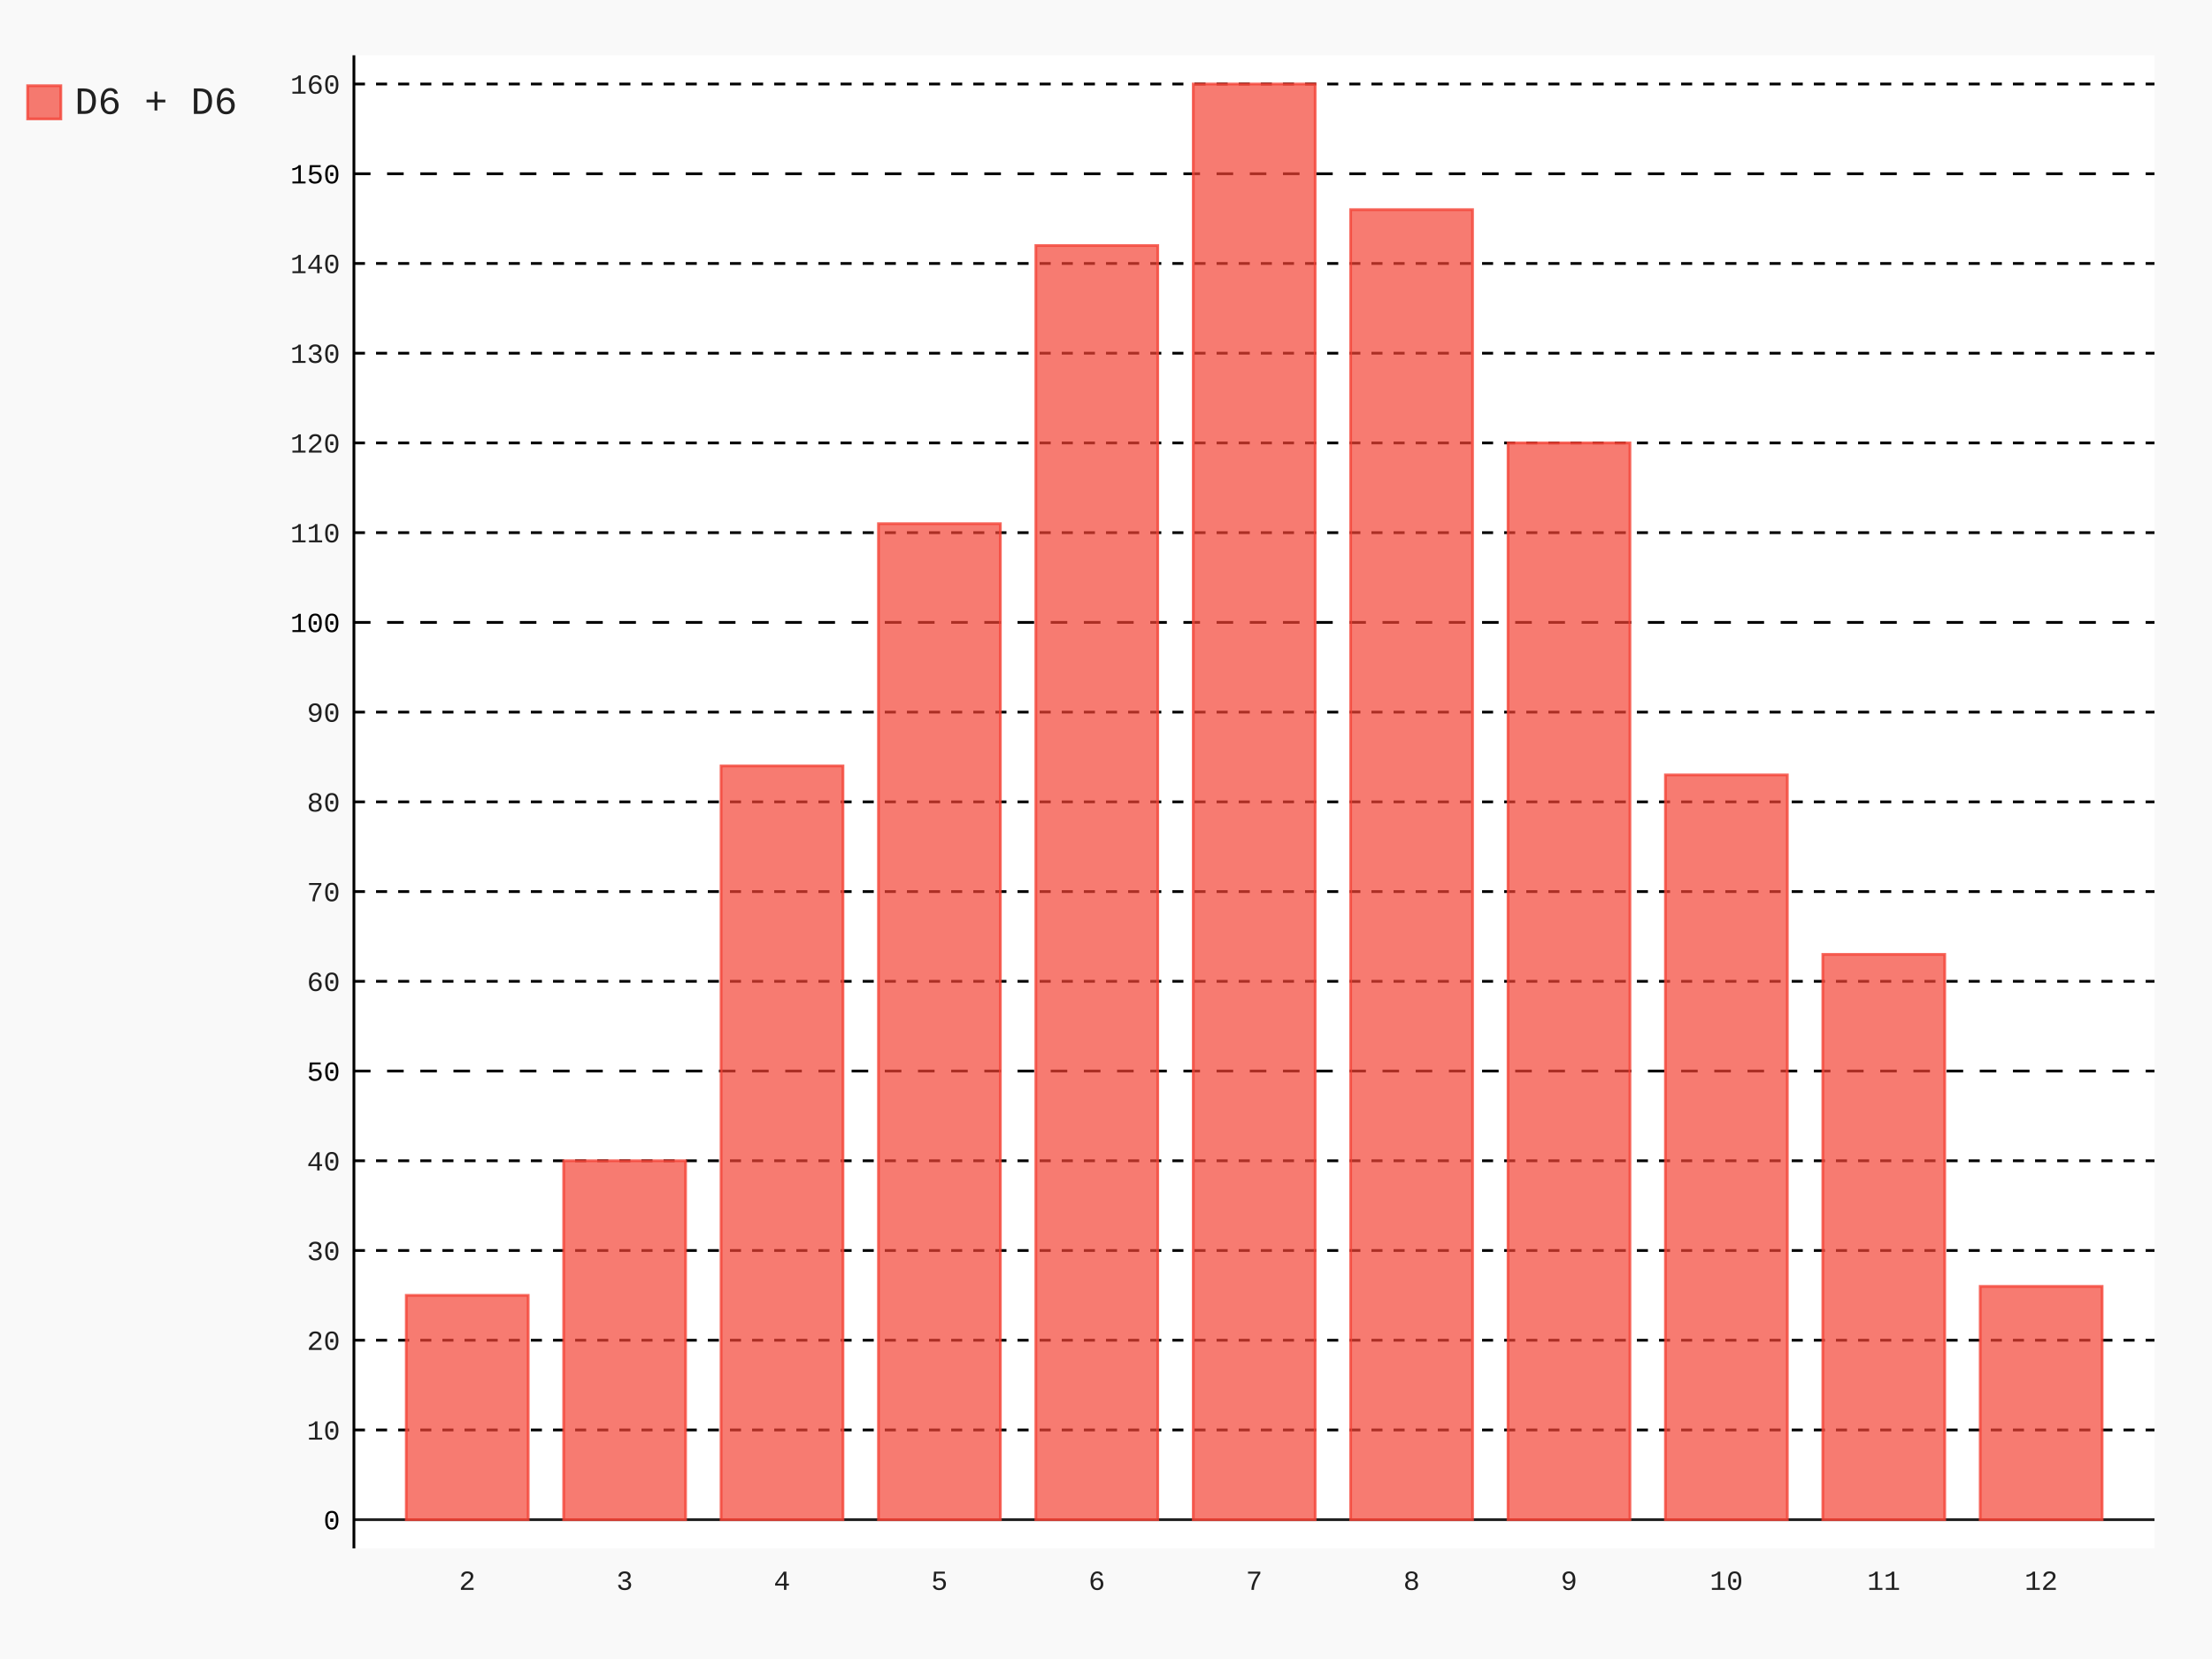
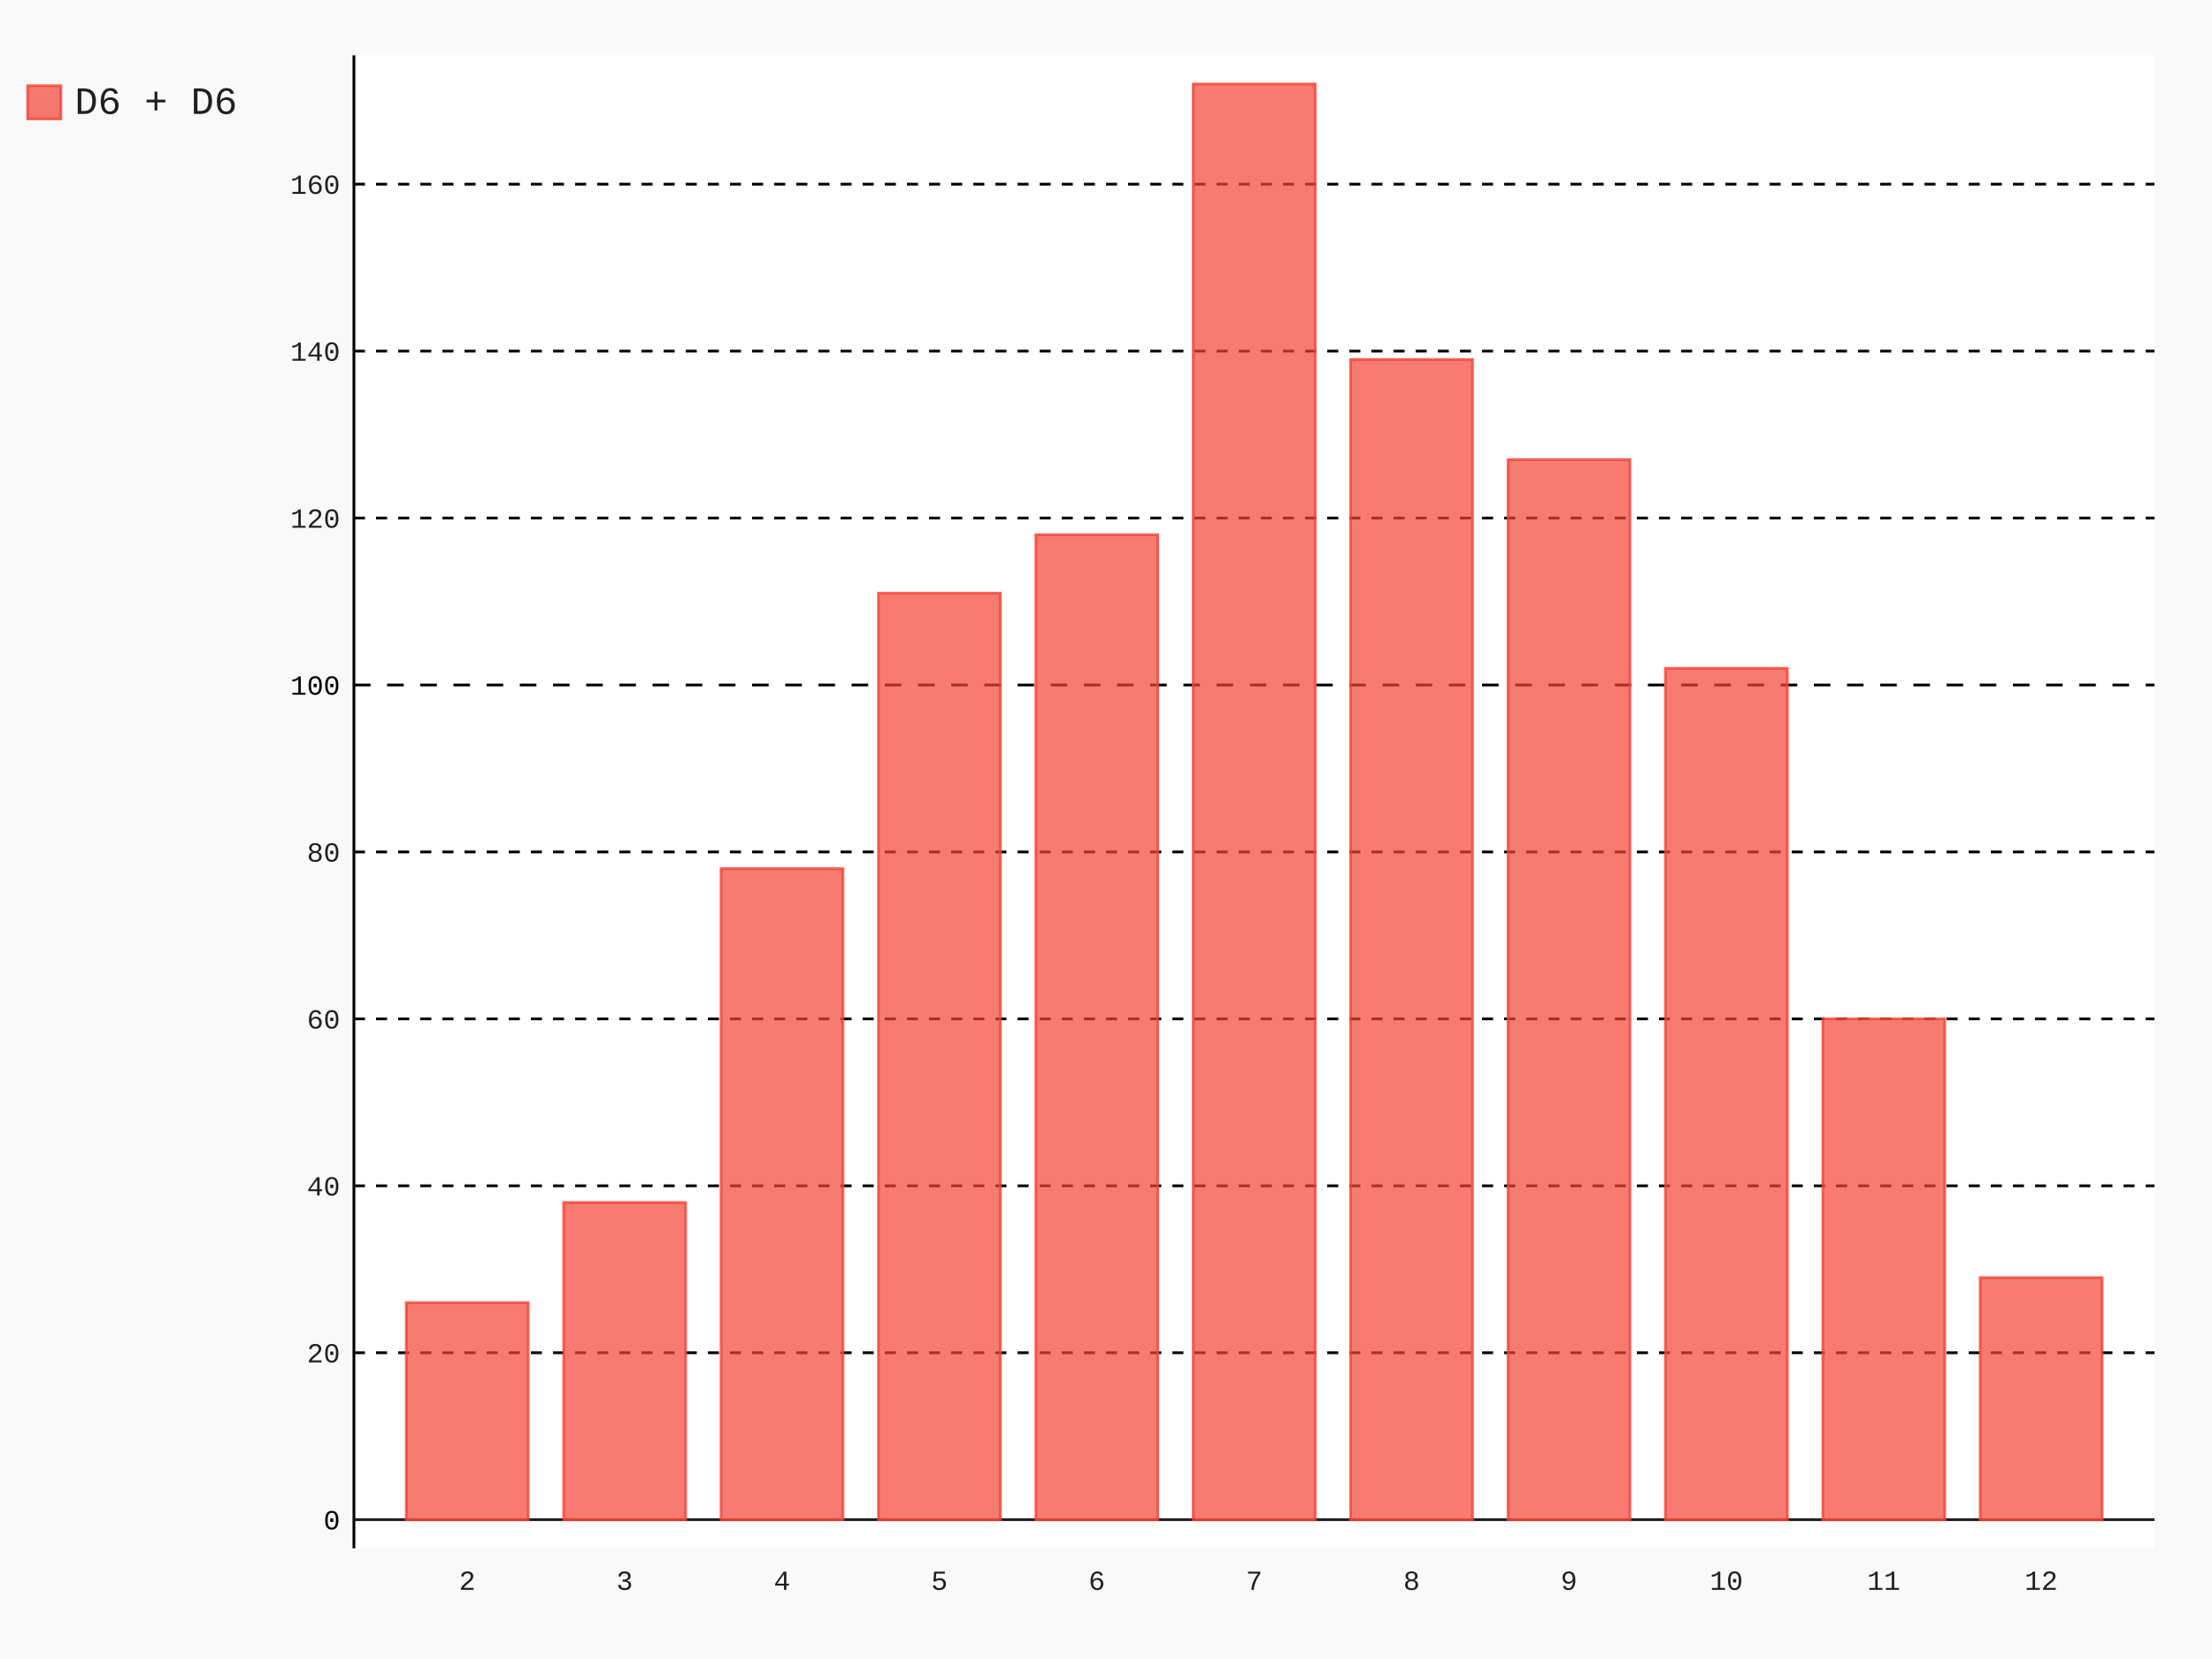
- <svg xmlns="http://www.w3.org/2000/svg" id="chart-2e29099e-9623-4a4a-b9e1-bfc13b63d6ec" class="pygal-chart" viewBox="0 0 800 600">
+ <svg xmlns="http://www.w3.org/2000/svg" id="chart-569c0174-094b-4392-8a3e-320fb072b95a" class="pygal-chart" viewBox="0 0 800 600">
  <defs>
-     <style type="text/css">#chart-2e29099e-9623-4a4a-b9e1-bfc13b63d6ec{-webkit-user-select:none;-webkit-font-smoothing:antialiased;font-family:Consolas,"Liberation Mono",Menlo,Courier,monospace}#chart-2e29099e-9623-4a4a-b9e1-bfc13b63d6ec .title{font-family:Consolas,"Liberation Mono",Menlo,Courier,monospace;font-size:16px}#chart-2e29099e-9623-4a4a-b9e1-bfc13b63d6ec .legends .legend text{font-family:Consolas,"Liberation Mono",Menlo,Courier,monospace;font-size:14px}#chart-2e29099e-9623-4a4a-b9e1-bfc13b63d6ec .axis text{font-family:Consolas,"Liberation Mono",Menlo,Courier,monospace;font-size:10px}#chart-2e29099e-9623-4a4a-b9e1-bfc13b63d6ec .axis text.major{font-family:Consolas,"Liberation Mono",Menlo,Courier,monospace;font-size:10px}#chart-2e29099e-9623-4a4a-b9e1-bfc13b63d6ec .text-overlay text.value{font-family:Consolas,"Liberation Mono",Menlo,Courier,monospace;font-size:16px}#chart-2e29099e-9623-4a4a-b9e1-bfc13b63d6ec .text-overlay text.label{font-family:Consolas,"Liberation Mono",Menlo,Courier,monospace;font-size:10px}#chart-2e29099e-9623-4a4a-b9e1-bfc13b63d6ec .tooltip{font-family:Consolas,"Liberation Mono",Menlo,Courier,monospace;font-size:14px}#chart-2e29099e-9623-4a4a-b9e1-bfc13b63d6ec text.no_data{font-family:Consolas,"Liberation Mono",Menlo,Courier,monospace;font-size:64px}
- #chart-2e29099e-9623-4a4a-b9e1-bfc13b63d6ec{background-color:rgba(249,249,249,1)}#chart-2e29099e-9623-4a4a-b9e1-bfc13b63d6ec path,#chart-2e29099e-9623-4a4a-b9e1-bfc13b63d6ec line,#chart-2e29099e-9623-4a4a-b9e1-bfc13b63d6ec rect,#chart-2e29099e-9623-4a4a-b9e1-bfc13b63d6ec circle{-webkit-transition:150ms;-moz-transition:150ms;transition:150ms}#chart-2e29099e-9623-4a4a-b9e1-bfc13b63d6ec .graph &gt; .background{fill:rgba(249,249,249,1)}#chart-2e29099e-9623-4a4a-b9e1-bfc13b63d6ec .plot &gt; .background{fill:rgba(255,255,255,1)}#chart-2e29099e-9623-4a4a-b9e1-bfc13b63d6ec .graph{fill:rgba(0,0,0,.87)}#chart-2e29099e-9623-4a4a-b9e1-bfc13b63d6ec text.no_data{fill:rgba(0,0,0,1)}#chart-2e29099e-9623-4a4a-b9e1-bfc13b63d6ec .title{fill:rgba(0,0,0,1)}#chart-2e29099e-9623-4a4a-b9e1-bfc13b63d6ec .legends .legend text{fill:rgba(0,0,0,.87)}#chart-2e29099e-9623-4a4a-b9e1-bfc13b63d6ec .legends .legend:hover text{fill:rgba(0,0,0,1)}#chart-2e29099e-9623-4a4a-b9e1-bfc13b63d6ec .axis .line{stroke:rgba(0,0,0,1)}#chart-2e29099e-9623-4a4a-b9e1-bfc13b63d6ec .axis .guide.line{stroke:rgba(0,0,0,.54)}#chart-2e29099e-9623-4a4a-b9e1-bfc13b63d6ec .axis .major.line{stroke:rgba(0,0,0,.87)}#chart-2e29099e-9623-4a4a-b9e1-bfc13b63d6ec .axis text.major{fill:rgba(0,0,0,1)}#chart-2e29099e-9623-4a4a-b9e1-bfc13b63d6ec .axis.y .guides:hover .guide.line,#chart-2e29099e-9623-4a4a-b9e1-bfc13b63d6ec .line-graph .axis.x .guides:hover .guide.line,#chart-2e29099e-9623-4a4a-b9e1-bfc13b63d6ec .stackedline-graph .axis.x .guides:hover .guide.line,#chart-2e29099e-9623-4a4a-b9e1-bfc13b63d6ec .xy-graph .axis.x .guides:hover .guide.line{stroke:rgba(0,0,0,1)}#chart-2e29099e-9623-4a4a-b9e1-bfc13b63d6ec .axis .guides:hover text{fill:rgba(0,0,0,1)}#chart-2e29099e-9623-4a4a-b9e1-bfc13b63d6ec .reactive{fill-opacity:.7;stroke-opacity:.8;stroke-width:1}#chart-2e29099e-9623-4a4a-b9e1-bfc13b63d6ec .ci{stroke:rgba(0,0,0,.87)}#chart-2e29099e-9623-4a4a-b9e1-bfc13b63d6ec .reactive.active,#chart-2e29099e-9623-4a4a-b9e1-bfc13b63d6ec .active .reactive{fill-opacity:.8;stroke-opacity:.9;stroke-width:4}#chart-2e29099e-9623-4a4a-b9e1-bfc13b63d6ec .ci .reactive.active{stroke-width:1.5}#chart-2e29099e-9623-4a4a-b9e1-bfc13b63d6ec .series text{fill:rgba(0,0,0,1)}#chart-2e29099e-9623-4a4a-b9e1-bfc13b63d6ec .tooltip rect{fill:rgba(255,255,255,1);stroke:rgba(0,0,0,1);-webkit-transition:opacity 150ms;-moz-transition:opacity 150ms;transition:opacity 150ms}#chart-2e29099e-9623-4a4a-b9e1-bfc13b63d6ec .tooltip .label{fill:rgba(0,0,0,.87)}#chart-2e29099e-9623-4a4a-b9e1-bfc13b63d6ec .tooltip .label{fill:rgba(0,0,0,.87)}#chart-2e29099e-9623-4a4a-b9e1-bfc13b63d6ec .tooltip .legend{font-size:.8em;fill:rgba(0,0,0,.54)}#chart-2e29099e-9623-4a4a-b9e1-bfc13b63d6ec .tooltip .x_label{font-size:.6em;fill:rgba(0,0,0,1)}#chart-2e29099e-9623-4a4a-b9e1-bfc13b63d6ec .tooltip .xlink{font-size:.5em;text-decoration:underline}#chart-2e29099e-9623-4a4a-b9e1-bfc13b63d6ec .tooltip .value{font-size:1.5em}#chart-2e29099e-9623-4a4a-b9e1-bfc13b63d6ec .bound{font-size:.5em}#chart-2e29099e-9623-4a4a-b9e1-bfc13b63d6ec .max-value{font-size:.75em;fill:rgba(0,0,0,.54)}#chart-2e29099e-9623-4a4a-b9e1-bfc13b63d6ec .map-element{fill:rgba(255,255,255,1);stroke:rgba(0,0,0,.54) !important}#chart-2e29099e-9623-4a4a-b9e1-bfc13b63d6ec .map-element .reactive{fill-opacity:inherit;stroke-opacity:inherit}#chart-2e29099e-9623-4a4a-b9e1-bfc13b63d6ec .color-0,#chart-2e29099e-9623-4a4a-b9e1-bfc13b63d6ec .color-0 a:visited{stroke:#F44336;fill:#F44336}#chart-2e29099e-9623-4a4a-b9e1-bfc13b63d6ec .text-overlay .color-0 text{fill:black}
- #chart-2e29099e-9623-4a4a-b9e1-bfc13b63d6ec text.no_data{text-anchor:middle}#chart-2e29099e-9623-4a4a-b9e1-bfc13b63d6ec .guide.line{fill:none}#chart-2e29099e-9623-4a4a-b9e1-bfc13b63d6ec .centered{text-anchor:middle}#chart-2e29099e-9623-4a4a-b9e1-bfc13b63d6ec .title{text-anchor:middle}#chart-2e29099e-9623-4a4a-b9e1-bfc13b63d6ec .legends .legend text{fill-opacity:1}#chart-2e29099e-9623-4a4a-b9e1-bfc13b63d6ec .axis.x text{text-anchor:middle}#chart-2e29099e-9623-4a4a-b9e1-bfc13b63d6ec .axis.x:not(.web) text[transform]{text-anchor:start}#chart-2e29099e-9623-4a4a-b9e1-bfc13b63d6ec .axis.x:not(.web) text[transform].backwards{text-anchor:end}#chart-2e29099e-9623-4a4a-b9e1-bfc13b63d6ec .axis.y text{text-anchor:end}#chart-2e29099e-9623-4a4a-b9e1-bfc13b63d6ec .axis.y text[transform].backwards{text-anchor:start}#chart-2e29099e-9623-4a4a-b9e1-bfc13b63d6ec .axis.y2 text{text-anchor:start}#chart-2e29099e-9623-4a4a-b9e1-bfc13b63d6ec .axis.y2 text[transform].backwards{text-anchor:end}#chart-2e29099e-9623-4a4a-b9e1-bfc13b63d6ec .axis .guide.line{stroke-dasharray:4,4;stroke:black}#chart-2e29099e-9623-4a4a-b9e1-bfc13b63d6ec .axis .major.guide.line{stroke-dasharray:6,6;stroke:black}#chart-2e29099e-9623-4a4a-b9e1-bfc13b63d6ec .horizontal .axis.y .guide.line,#chart-2e29099e-9623-4a4a-b9e1-bfc13b63d6ec .horizontal .axis.y2 .guide.line,#chart-2e29099e-9623-4a4a-b9e1-bfc13b63d6ec .vertical .axis.x .guide.line{opacity:0}#chart-2e29099e-9623-4a4a-b9e1-bfc13b63d6ec .horizontal .axis.always_show .guide.line,#chart-2e29099e-9623-4a4a-b9e1-bfc13b63d6ec .vertical .axis.always_show .guide.line{opacity:1 !important}#chart-2e29099e-9623-4a4a-b9e1-bfc13b63d6ec .axis.y .guides:hover .guide.line,#chart-2e29099e-9623-4a4a-b9e1-bfc13b63d6ec .axis.y2 .guides:hover .guide.line,#chart-2e29099e-9623-4a4a-b9e1-bfc13b63d6ec .axis.x .guides:hover .guide.line{opacity:1}#chart-2e29099e-9623-4a4a-b9e1-bfc13b63d6ec .axis .guides:hover text{opacity:1}#chart-2e29099e-9623-4a4a-b9e1-bfc13b63d6ec .nofill{fill:none}#chart-2e29099e-9623-4a4a-b9e1-bfc13b63d6ec .subtle-fill{fill-opacity:.2}#chart-2e29099e-9623-4a4a-b9e1-bfc13b63d6ec .dot{stroke-width:1px;fill-opacity:1;stroke-opacity:1}#chart-2e29099e-9623-4a4a-b9e1-bfc13b63d6ec .dot.active{stroke-width:5px}#chart-2e29099e-9623-4a4a-b9e1-bfc13b63d6ec .dot.negative{fill:transparent}#chart-2e29099e-9623-4a4a-b9e1-bfc13b63d6ec text,#chart-2e29099e-9623-4a4a-b9e1-bfc13b63d6ec tspan{stroke:none !important}#chart-2e29099e-9623-4a4a-b9e1-bfc13b63d6ec .series text.active{opacity:1}#chart-2e29099e-9623-4a4a-b9e1-bfc13b63d6ec .tooltip rect{fill-opacity:.95;stroke-width:.5}#chart-2e29099e-9623-4a4a-b9e1-bfc13b63d6ec .tooltip text{fill-opacity:1}#chart-2e29099e-9623-4a4a-b9e1-bfc13b63d6ec .showable{visibility:hidden}#chart-2e29099e-9623-4a4a-b9e1-bfc13b63d6ec .showable.shown{visibility:visible}#chart-2e29099e-9623-4a4a-b9e1-bfc13b63d6ec .gauge-background{fill:rgba(229,229,229,1);stroke:none}#chart-2e29099e-9623-4a4a-b9e1-bfc13b63d6ec .bg-lines{stroke:rgba(249,249,249,1);stroke-width:2px}</style>
+     <style type="text/css">#chart-569c0174-094b-4392-8a3e-320fb072b95a{-webkit-user-select:none;-webkit-font-smoothing:antialiased;font-family:Consolas,"Liberation Mono",Menlo,Courier,monospace}#chart-569c0174-094b-4392-8a3e-320fb072b95a .title{font-family:Consolas,"Liberation Mono",Menlo,Courier,monospace;font-size:16px}#chart-569c0174-094b-4392-8a3e-320fb072b95a .legends .legend text{font-family:Consolas,"Liberation Mono",Menlo,Courier,monospace;font-size:14px}#chart-569c0174-094b-4392-8a3e-320fb072b95a .axis text{font-family:Consolas,"Liberation Mono",Menlo,Courier,monospace;font-size:10px}#chart-569c0174-094b-4392-8a3e-320fb072b95a .axis text.major{font-family:Consolas,"Liberation Mono",Menlo,Courier,monospace;font-size:10px}#chart-569c0174-094b-4392-8a3e-320fb072b95a .text-overlay text.value{font-family:Consolas,"Liberation Mono",Menlo,Courier,monospace;font-size:16px}#chart-569c0174-094b-4392-8a3e-320fb072b95a .text-overlay text.label{font-family:Consolas,"Liberation Mono",Menlo,Courier,monospace;font-size:10px}#chart-569c0174-094b-4392-8a3e-320fb072b95a .tooltip{font-family:Consolas,"Liberation Mono",Menlo,Courier,monospace;font-size:14px}#chart-569c0174-094b-4392-8a3e-320fb072b95a text.no_data{font-family:Consolas,"Liberation Mono",Menlo,Courier,monospace;font-size:64px}
+ #chart-569c0174-094b-4392-8a3e-320fb072b95a{background-color:rgba(249,249,249,1)}#chart-569c0174-094b-4392-8a3e-320fb072b95a path,#chart-569c0174-094b-4392-8a3e-320fb072b95a line,#chart-569c0174-094b-4392-8a3e-320fb072b95a rect,#chart-569c0174-094b-4392-8a3e-320fb072b95a circle{-webkit-transition:150ms;-moz-transition:150ms;transition:150ms}#chart-569c0174-094b-4392-8a3e-320fb072b95a .graph &gt; .background{fill:rgba(249,249,249,1)}#chart-569c0174-094b-4392-8a3e-320fb072b95a .plot &gt; .background{fill:rgba(255,255,255,1)}#chart-569c0174-094b-4392-8a3e-320fb072b95a .graph{fill:rgba(0,0,0,.87)}#chart-569c0174-094b-4392-8a3e-320fb072b95a text.no_data{fill:rgba(0,0,0,1)}#chart-569c0174-094b-4392-8a3e-320fb072b95a .title{fill:rgba(0,0,0,1)}#chart-569c0174-094b-4392-8a3e-320fb072b95a .legends .legend text{fill:rgba(0,0,0,.87)}#chart-569c0174-094b-4392-8a3e-320fb072b95a .legends .legend:hover text{fill:rgba(0,0,0,1)}#chart-569c0174-094b-4392-8a3e-320fb072b95a .axis .line{stroke:rgba(0,0,0,1)}#chart-569c0174-094b-4392-8a3e-320fb072b95a .axis .guide.line{stroke:rgba(0,0,0,.54)}#chart-569c0174-094b-4392-8a3e-320fb072b95a .axis .major.line{stroke:rgba(0,0,0,.87)}#chart-569c0174-094b-4392-8a3e-320fb072b95a .axis text.major{fill:rgba(0,0,0,1)}#chart-569c0174-094b-4392-8a3e-320fb072b95a .axis.y .guides:hover .guide.line,#chart-569c0174-094b-4392-8a3e-320fb072b95a .line-graph .axis.x .guides:hover .guide.line,#chart-569c0174-094b-4392-8a3e-320fb072b95a .stackedline-graph .axis.x .guides:hover .guide.line,#chart-569c0174-094b-4392-8a3e-320fb072b95a .xy-graph .axis.x .guides:hover .guide.line{stroke:rgba(0,0,0,1)}#chart-569c0174-094b-4392-8a3e-320fb072b95a .axis .guides:hover text{fill:rgba(0,0,0,1)}#chart-569c0174-094b-4392-8a3e-320fb072b95a .reactive{fill-opacity:.7;stroke-opacity:.8;stroke-width:1}#chart-569c0174-094b-4392-8a3e-320fb072b95a .ci{stroke:rgba(0,0,0,.87)}#chart-569c0174-094b-4392-8a3e-320fb072b95a .reactive.active,#chart-569c0174-094b-4392-8a3e-320fb072b95a .active .reactive{fill-opacity:.8;stroke-opacity:.9;stroke-width:4}#chart-569c0174-094b-4392-8a3e-320fb072b95a .ci .reactive.active{stroke-width:1.5}#chart-569c0174-094b-4392-8a3e-320fb072b95a .series text{fill:rgba(0,0,0,1)}#chart-569c0174-094b-4392-8a3e-320fb072b95a .tooltip rect{fill:rgba(255,255,255,1);stroke:rgba(0,0,0,1);-webkit-transition:opacity 150ms;-moz-transition:opacity 150ms;transition:opacity 150ms}#chart-569c0174-094b-4392-8a3e-320fb072b95a .tooltip .label{fill:rgba(0,0,0,.87)}#chart-569c0174-094b-4392-8a3e-320fb072b95a .tooltip .label{fill:rgba(0,0,0,.87)}#chart-569c0174-094b-4392-8a3e-320fb072b95a .tooltip .legend{font-size:.8em;fill:rgba(0,0,0,.54)}#chart-569c0174-094b-4392-8a3e-320fb072b95a .tooltip .x_label{font-size:.6em;fill:rgba(0,0,0,1)}#chart-569c0174-094b-4392-8a3e-320fb072b95a .tooltip .xlink{font-size:.5em;text-decoration:underline}#chart-569c0174-094b-4392-8a3e-320fb072b95a .tooltip .value{font-size:1.5em}#chart-569c0174-094b-4392-8a3e-320fb072b95a .bound{font-size:.5em}#chart-569c0174-094b-4392-8a3e-320fb072b95a .max-value{font-size:.75em;fill:rgba(0,0,0,.54)}#chart-569c0174-094b-4392-8a3e-320fb072b95a .map-element{fill:rgba(255,255,255,1);stroke:rgba(0,0,0,.54) !important}#chart-569c0174-094b-4392-8a3e-320fb072b95a .map-element .reactive{fill-opacity:inherit;stroke-opacity:inherit}#chart-569c0174-094b-4392-8a3e-320fb072b95a .color-0,#chart-569c0174-094b-4392-8a3e-320fb072b95a .color-0 a:visited{stroke:#F44336;fill:#F44336}#chart-569c0174-094b-4392-8a3e-320fb072b95a .text-overlay .color-0 text{fill:black}
+ #chart-569c0174-094b-4392-8a3e-320fb072b95a text.no_data{text-anchor:middle}#chart-569c0174-094b-4392-8a3e-320fb072b95a .guide.line{fill:none}#chart-569c0174-094b-4392-8a3e-320fb072b95a .centered{text-anchor:middle}#chart-569c0174-094b-4392-8a3e-320fb072b95a .title{text-anchor:middle}#chart-569c0174-094b-4392-8a3e-320fb072b95a .legends .legend text{fill-opacity:1}#chart-569c0174-094b-4392-8a3e-320fb072b95a .axis.x text{text-anchor:middle}#chart-569c0174-094b-4392-8a3e-320fb072b95a .axis.x:not(.web) text[transform]{text-anchor:start}#chart-569c0174-094b-4392-8a3e-320fb072b95a .axis.x:not(.web) text[transform].backwards{text-anchor:end}#chart-569c0174-094b-4392-8a3e-320fb072b95a .axis.y text{text-anchor:end}#chart-569c0174-094b-4392-8a3e-320fb072b95a .axis.y text[transform].backwards{text-anchor:start}#chart-569c0174-094b-4392-8a3e-320fb072b95a .axis.y2 text{text-anchor:start}#chart-569c0174-094b-4392-8a3e-320fb072b95a .axis.y2 text[transform].backwards{text-anchor:end}#chart-569c0174-094b-4392-8a3e-320fb072b95a .axis .guide.line{stroke-dasharray:4,4;stroke:black}#chart-569c0174-094b-4392-8a3e-320fb072b95a .axis .major.guide.line{stroke-dasharray:6,6;stroke:black}#chart-569c0174-094b-4392-8a3e-320fb072b95a .horizontal .axis.y .guide.line,#chart-569c0174-094b-4392-8a3e-320fb072b95a .horizontal .axis.y2 .guide.line,#chart-569c0174-094b-4392-8a3e-320fb072b95a .vertical .axis.x .guide.line{opacity:0}#chart-569c0174-094b-4392-8a3e-320fb072b95a .horizontal .axis.always_show .guide.line,#chart-569c0174-094b-4392-8a3e-320fb072b95a .vertical .axis.always_show .guide.line{opacity:1 !important}#chart-569c0174-094b-4392-8a3e-320fb072b95a .axis.y .guides:hover .guide.line,#chart-569c0174-094b-4392-8a3e-320fb072b95a .axis.y2 .guides:hover .guide.line,#chart-569c0174-094b-4392-8a3e-320fb072b95a .axis.x .guides:hover .guide.line{opacity:1}#chart-569c0174-094b-4392-8a3e-320fb072b95a .axis .guides:hover text{opacity:1}#chart-569c0174-094b-4392-8a3e-320fb072b95a .nofill{fill:none}#chart-569c0174-094b-4392-8a3e-320fb072b95a .subtle-fill{fill-opacity:.2}#chart-569c0174-094b-4392-8a3e-320fb072b95a .dot{stroke-width:1px;fill-opacity:1;stroke-opacity:1}#chart-569c0174-094b-4392-8a3e-320fb072b95a .dot.active{stroke-width:5px}#chart-569c0174-094b-4392-8a3e-320fb072b95a .dot.negative{fill:transparent}#chart-569c0174-094b-4392-8a3e-320fb072b95a text,#chart-569c0174-094b-4392-8a3e-320fb072b95a tspan{stroke:none !important}#chart-569c0174-094b-4392-8a3e-320fb072b95a .series text.active{opacity:1}#chart-569c0174-094b-4392-8a3e-320fb072b95a .tooltip rect{fill-opacity:.95;stroke-width:.5}#chart-569c0174-094b-4392-8a3e-320fb072b95a .tooltip text{fill-opacity:1}#chart-569c0174-094b-4392-8a3e-320fb072b95a .showable{visibility:hidden}#chart-569c0174-094b-4392-8a3e-320fb072b95a .showable.shown{visibility:visible}#chart-569c0174-094b-4392-8a3e-320fb072b95a .gauge-background{fill:rgba(229,229,229,1);stroke:none}#chart-569c0174-094b-4392-8a3e-320fb072b95a .bg-lines{stroke:rgba(249,249,249,1);stroke-width:2px}</style>
  </defs>
  <g class="graph bar-graph vertical">
    <rect x="0" y="0" width="800" height="600" class="background" />
    <g transform="translate(128, 20)" class="plot">
      <rect x="0" y="0" width="651.2" height="540" class="background" />
      <g class="axis y always_show">
        <g class="guides">
          <path d="M0 529.615 h651.2" class="axis major line" />
          <text x="-5" y="533.115" class="major">0</text>
        </g>
        <g class="guides">
-           <path d="M0 497.163 h651.2" class="guide line" />
-           <text x="-5" y="500.663" class="">10</text>
+           <path d="M0 469.24 h651.2" class="guide line" />
+           <text x="-5" y="472.74" class="">20</text>
        </g>
        <g class="guides">
-           <path d="M0 464.712 h651.2" class="guide line" />
-           <text x="-5" y="468.212" class="">20</text>
+           <path d="M0 408.864 h651.2" class="guide line" />
+           <text x="-5" y="412.364" class="">40</text>
        </g>
        <g class="guides">
-           <path d="M0 432.26 h651.2" class="guide line" />
-           <text x="-5" y="435.76" class="">30</text>
+           <path d="M0 348.488 h651.2" class="guide line" />
+           <text x="-5" y="351.988" class="">60</text>
        </g>
        <g class="guides">
-           <path d="M0 399.808 h651.2" class="guide line" />
-           <text x="-5" y="403.308" class="">40</text>
+           <path d="M0 288.113 h651.2" class="guide line" />
+           <text x="-5" y="291.613" class="">80</text>
        </g>
        <g class="guides">
-           <path d="M0 367.356 h651.2" class="major guide line" />
-           <text x="-5" y="370.856" class="major">50</text>
+           <path d="M0 227.737 h651.2" class="major guide line" />
+           <text x="-5" y="231.237" class="major">100</text>
        </g>
        <g class="guides">
-           <path d="M0 334.904 h651.2" class="guide line" />
-           <text x="-5" y="338.404" class="">60</text>
+           <path d="M0 167.361 h651.2" class="guide line" />
+           <text x="-5" y="170.861" class="">120</text>
        </g>
        <g class="guides">
-           <path d="M0 302.452 h651.2" class="guide line" />
-           <text x="-5" y="305.952" class="">70</text>
+           <path d="M0 106.986 h651.2" class="guide line" />
+           <text x="-5" y="110.486" class="">140</text>
        </g>
        <g class="guides">
-           <path d="M0 270 h651.2" class="guide line" />
-           <text x="-5" y="273.5" class="">80</text>
-         </g>
-         <g class="guides">
-           <path d="M0 237.548 h651.2" class="guide line" />
-           <text x="-5" y="241.048" class="">90</text>
-         </g>
-         <g class="guides">
-           <path d="M0 205.096 h651.2" class="major guide line" />
-           <text x="-5" y="208.596" class="major">100</text>
-         </g>
-         <g class="guides">
-           <path d="M0 172.644 h651.2" class="guide line" />
-           <text x="-5" y="176.144" class="">110</text>
-         </g>
-         <g class="guides">
-           <path d="M0 140.192 h651.2" class="guide line" />
-           <text x="-5" y="143.692" class="">120</text>
-         </g>
-         <g class="guides">
-           <path d="M0 107.74 h651.2" class="guide line" />
-           <text x="-5" y="111.24" class="">130</text>
-         </g>
-         <g class="guides">
-           <path d="M0 75.288 h651.2" class="guide line" />
-           <text x="-5" y="78.788" class="">140</text>
-         </g>
-         <g class="guides">
-           <path d="M0 42.837 h651.2" class="major guide line" />
-           <text x="-5" y="46.337" class="major">150</text>
-         </g>
-         <g class="guides">
-           <path d="M0 10.385 h651.2" class="guide line" />
-           <text x="-5" y="13.885" class="">160</text>
+           <path d="M0 46.61 h651.2" class="guide line" />
+           <text x="-5" y="50.11" class="">160</text>
        </g>
      </g>
      <g class="axis x">
        <path d="M0 0 v540" class="line" />
        <g class="guides">
          <path d="M40.985 0 v540" class="guide line" />
          <text x="40.985" y="555.0" class="">2</text>
        </g>
        <g class="guides">
          <path d="M97.908 0 v540" class="guide line" />
          <text x="97.908" y="555.0" class="">3</text>
        </g>
        <g class="guides">
          <path d="M154.831 0 v540" class="guide line" />
          <text x="154.831" y="555.0" class="">4</text>
        </g>
        <g class="guides">
          <path d="M211.754 0 v540" class="guide line" />
          <text x="211.754" y="555.0" class="">5</text>
        </g>
        <g class="guides">
          <path d="M268.677 0 v540" class="guide line" />
          <text x="268.677" y="555.0" class="">6</text>
        </g>
        <g class="guides">
          <path d="M325.6 0 v540" class="guide line" />
          <text x="325.6" y="555.0" class="">7</text>
        </g>
        <g class="guides">
          <path d="M382.523 0 v540" class="guide line" />
          <text x="382.523" y="555.0" class="">8</text>
        </g>
        <g class="guides">
          <path d="M439.446 0 v540" class="guide line" />
          <text x="439.446" y="555.0" class="">9</text>
        </g>
        <g class="guides">
          <path d="M496.369 0 v540" class="guide line" />
          <text x="496.369" y="555.0" class="">10</text>
        </g>
        <g class="guides">
          <path d="M553.292 0 v540" class="guide line" />
          <text x="553.292" y="555.0" class="">11</text>
        </g>
        <g class="guides">
          <path d="M610.215 0 v540" class="guide line" />
          <text x="610.215" y="555.0" class="">12</text>
        </g>
      </g>
      <g class="series serie-0 color-0">
        <g class="bars">
          <g class="bar">
-             <rect x="18.944" y="448.486" rx="0" ry="0" width="44.081" height="81.13" class="rect reactive tooltip-trigger" />
+             <rect x="18.944" y="451.127" rx="0" ry="0" width="44.081" height="78.488" class="rect reactive tooltip-trigger" />
          </g>
          <g class="bar">
-             <rect x="75.867" y="399.808" rx="0" ry="0" width="44.081" height="129.808" class="rect reactive tooltip-trigger" />
+             <rect x="75.867" y="414.902" rx="0" ry="0" width="44.081" height="114.714" class="rect reactive tooltip-trigger" />
          </g>
          <g class="bar">
-             <rect x="132.79" y="257.019" rx="0" ry="0" width="44.081" height="272.596" class="rect reactive tooltip-trigger" />
+             <rect x="132.79" y="294.15" rx="0" ry="0" width="44.081" height="235.465" class="rect reactive tooltip-trigger" />
          </g>
          <g class="bar">
-             <rect x="189.713" y="169.399" rx="0" ry="0" width="44.081" height="360.216" class="rect reactive tooltip-trigger" />
+             <rect x="189.713" y="194.53" rx="0" ry="0" width="44.081" height="335.085" class="rect reactive tooltip-trigger" />
          </g>
          <g class="bar">
-             <rect x="246.636" y="68.798" rx="0" ry="0" width="44.081" height="460.817" class="rect reactive tooltip-trigger" />
+             <rect x="246.636" y="173.399" rx="0" ry="0" width="44.081" height="356.216" class="rect reactive tooltip-trigger" />
          </g>
          <g class="bar">
            <rect x="303.559" y="10.385" rx="0" ry="0" width="44.081" height="519.231" class="rect reactive tooltip-trigger" />
          </g>
          <g class="bar">
-             <rect x="360.482" y="55.817" rx="0" ry="0" width="44.081" height="473.798" class="rect reactive tooltip-trigger" />
+             <rect x="360.482" y="110.004" rx="0" ry="0" width="44.081" height="419.611" class="rect reactive tooltip-trigger" />
          </g>
          <g class="bar">
-             <rect x="417.406" y="140.192" rx="0" ry="0" width="44.081" height="389.423" class="rect reactive tooltip-trigger" />
+             <rect x="417.406" y="146.23" rx="0" ry="0" width="44.081" height="383.386" class="rect reactive tooltip-trigger" />
          </g>
          <g class="bar">
-             <rect x="474.329" y="260.264" rx="0" ry="0" width="44.081" height="269.351" class="rect reactive tooltip-trigger" />
+             <rect x="474.329" y="221.699" rx="0" ry="0" width="44.081" height="307.916" class="rect reactive tooltip-trigger" />
          </g>
          <g class="bar">
-             <rect x="531.252" y="325.168" rx="0" ry="0" width="44.081" height="204.447" class="rect reactive tooltip-trigger" />
+             <rect x="531.252" y="348.488" rx="0" ry="0" width="44.081" height="181.127" class="rect reactive tooltip-trigger" />
          </g>
          <g class="bar">
-             <rect x="588.175" y="445.24" rx="0" ry="0" width="44.081" height="84.375" class="rect reactive tooltip-trigger" />
+             <rect x="588.175" y="442.071" rx="0" ry="0" width="44.081" height="87.545" class="rect reactive tooltip-trigger" />
          </g>
        </g>
      </g>
    </g>
    <g class="titles" />
    <g transform="translate(128, 20)" class="plot overlay">
      <g class="series serie-0 color-0" />
    </g>
    <g transform="translate(128, 20)" class="plot text-overlay">
      <g class="series serie-0 color-0" />
    </g>
    <g transform="translate(128, 20)" class="plot tooltip-overlay">
      <g transform="translate(0 0)" style="opacity: 0" class="tooltip">
        <rect rx="0" ry="0" width="0" height="0" class="tooltip-box" />
        <g class="text" />
      </g>
    </g>
    <g transform="translate(10, 30)" class="legends">
      <g id="activate-serie-0" class="legend reactive activate-serie">
        <rect x="0.0" y="1.0" width="12" height="12" class="color-0 reactive" />
        <text x="17.0" y="11.2">D6 + D6</text>
      </g>
    </g>
    <g transform="translate(790, 30)" class="legends" />
  </g>
</svg>
